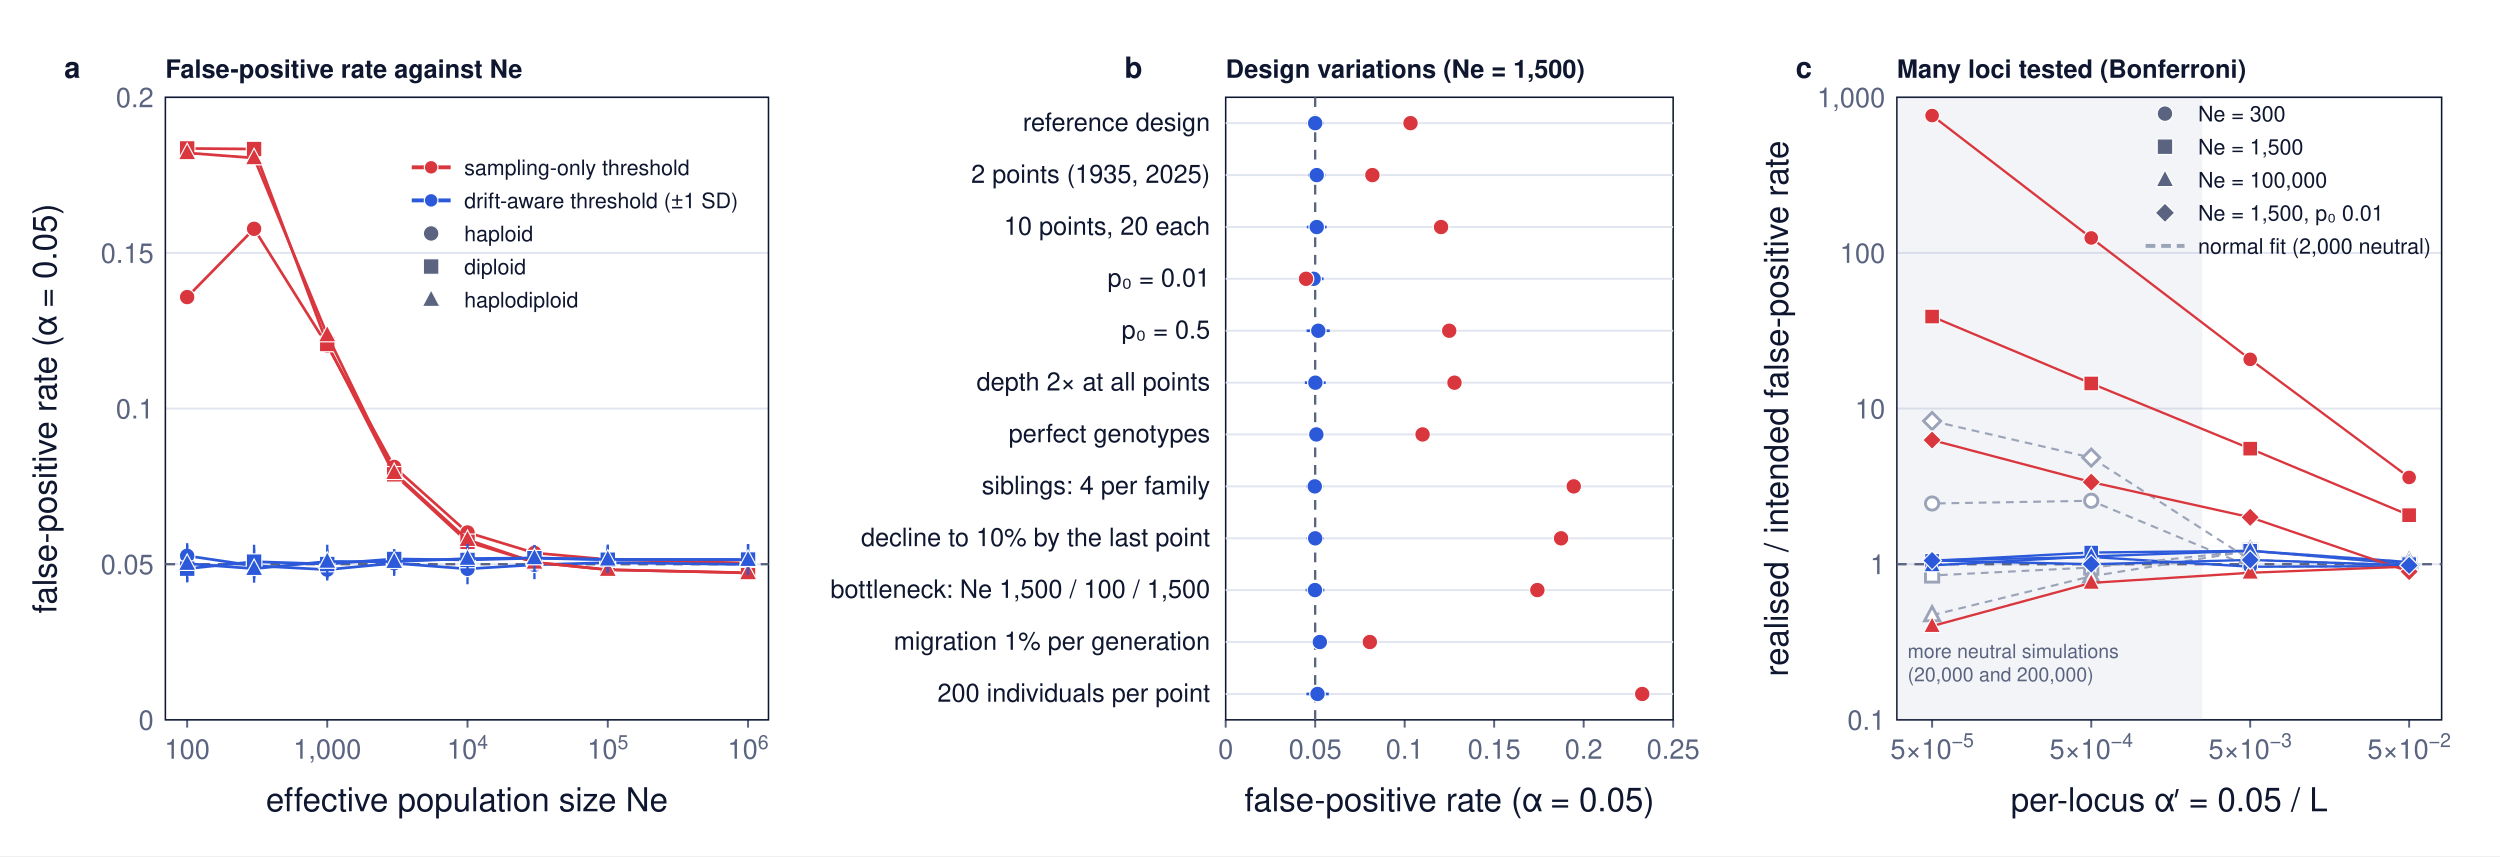
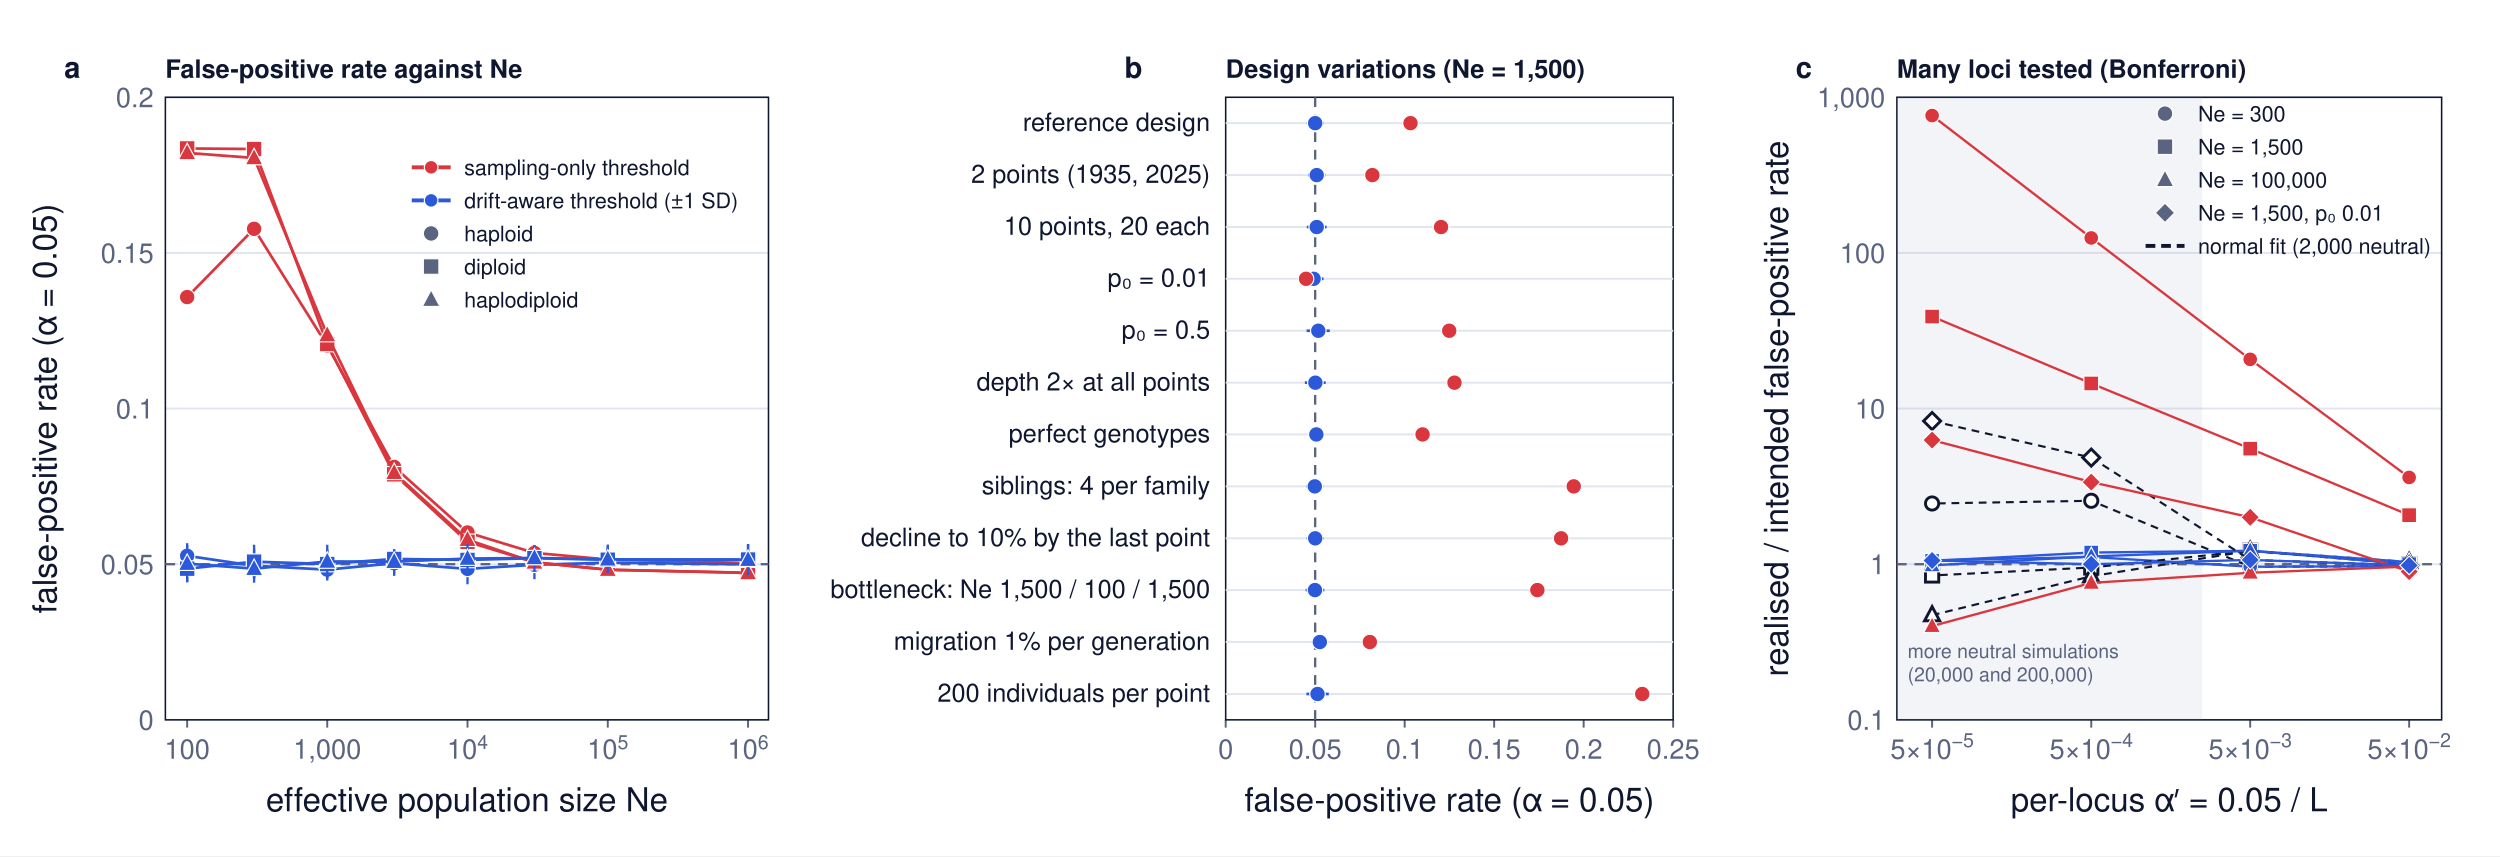
<svg xmlns="http://www.w3.org/2000/svg" width="1285" height="440" viewBox="0 0 1285 440" font-family="Helvetica,Arial,sans-serif">
  <defs>
    <g id="m0">
      <circle r="4" fill="#D9363E" stroke="#fff" stroke-width="0.6" />
    </g>
    <g id="m1">
      <circle r="4" fill="#2B59D9" stroke="#fff" stroke-width="0.6" />
    </g>
    <g id="m2">
      <rect x="-4" y="-4" width="8" height="8" fill="#D9363E" stroke="#fff" stroke-width="0.6" />
    </g>
    <g id="m3">
      <rect x="-4" y="-4" width="8" height="8" fill="#2B59D9" stroke="#fff" stroke-width="0.6" />
    </g>
    <g id="m4">
      <path d="M0 -5L4.5 3.5H-4.5Z" fill="#D9363E" stroke="#fff" stroke-width="0.6" />
    </g>
    <g id="m5">
      <path d="M0 -5L4.5 3.5H-4.5Z" fill="#2B59D9" stroke="#fff" stroke-width="0.6" />
    </g>
    <g id="m6">
      <circle r="3.5" fill="#D9363E" stroke="#fff" stroke-width="0.6" />
    </g>
    <g id="m7">
      <circle r="3.5" fill="#2B59D9" stroke="#fff" stroke-width="0.6" />
    </g>
    <g id="m8">
      <circle r="4" fill="#5A6480" stroke="#fff" stroke-width="0.6" />
    </g>
    <g id="m9">
      <rect x="-4" y="-4" width="8" height="8" fill="#5A6480" stroke="#fff" stroke-width="0.6" />
    </g>
    <g id="m10">
      <path d="M0 -5L4.5 3.5H-4.5Z" fill="#5A6480" stroke="#fff" stroke-width="0.6" />
    </g>
    <g id="m11">
-       <circle r="3.4" fill="#fff" stroke="#9AA3B8" stroke-width="1.5" />
+       <circle r="3.4" fill="#fff" stroke="#0F1730" stroke-width="1.5" />
    </g>
    <g id="m12">
      <circle r="3.8" fill="#D9363E" stroke="#fff" stroke-width="0.6" />
    </g>
    <g id="m13">
      <circle r="3.8" fill="#2B59D9" stroke="#fff" stroke-width="0.6" />
    </g>
    <g id="m14">
-       <rect x="-3.4" y="-3.4" width="6.8" height="6.8" fill="#fff" stroke="#9AA3B8" stroke-width="1.5" />
+       <rect x="-3.4" y="-3.4" width="6.8" height="6.8" fill="#fff" stroke="#0F1730" stroke-width="1.5" />
    </g>
    <g id="m15">
      <rect x="-3.8" y="-3.8" width="7.6" height="7.6" fill="#D9363E" stroke="#fff" stroke-width="0.6" />
    </g>
    <g id="m16">
      <rect x="-3.8" y="-3.8" width="7.6" height="7.6" fill="#2B59D9" stroke="#fff" stroke-width="0.6" />
    </g>
    <g id="m17">
-       <path d="M0 -4.4L3.9 2.9H-3.9Z" fill="#fff" stroke="#9AA3B8" stroke-width="1.5" />
+       <path d="M0 -4.4L3.9 2.9H-3.9Z" fill="#fff" stroke="#0F1730" stroke-width="1.5" />
    </g>
    <g id="m18">
      <path d="M0 -4.8L4.3 3.3H-4.3Z" fill="#D9363E" stroke="#fff" stroke-width="0.6" />
    </g>
    <g id="m19">
      <path d="M0 -4.8L4.3 3.3H-4.3Z" fill="#2B59D9" stroke="#fff" stroke-width="0.6" />
    </g>
    <g id="m20">
-       <path d="M0 -4.4L4.4 0L0 4.4L-4.4 0Z" fill="#fff" stroke="#9AA3B8" stroke-width="1.5" />
+       <path d="M0 -4.4L4.4 0L0 4.4L-4.4 0Z" fill="#fff" stroke="#0F1730" stroke-width="1.5" />
    </g>
    <g id="m21">
      <path d="M0 -4.8L4.8 0L0 4.8L-4.8 0Z" fill="#D9363E" stroke="#fff" stroke-width="0.6" />
    </g>
    <g id="m22">
      <path d="M0 -4.8L4.8 0L0 4.8L-4.8 0Z" fill="#2B59D9" stroke="#fff" stroke-width="0.6" />
    </g>
    <g id="m23">
      <path d="M0 -5L5 0L0 5L-5 0Z" fill="#5A6480" stroke="#fff" stroke-width="0.6" />
    </g>
  </defs>
  <rect width="1285" height="440" fill="#fff" />
  <text x="85.0" y="40.0" font-size="13" text-anchor="start" fill="#0F1730" font-weight="600">False-positive rate against Ne</text>
  <text x="33.0" y="40.0" font-size="15" text-anchor="start" fill="#0F1730" font-weight="700">a</text>
  <line x1="85" x2="395" y1="370.0" y2="370.0" stroke="#E1E5EF" />
  <text x="79" y="375.1" font-size="14" text-anchor="end" fill="#5A6480">0</text>
  <line x1="85" x2="395" y1="290.0" y2="290.0" stroke="#E1E5EF" />
  <text x="79" y="295.1" font-size="14" text-anchor="end" fill="#5A6480">0.05</text>
  <line x1="85" x2="395" y1="210.0" y2="210.0" stroke="#E1E5EF" />
  <text x="79" y="215.1" font-size="14" text-anchor="end" fill="#5A6480">0.1</text>
  <line x1="85" x2="395" y1="130.0" y2="130.0" stroke="#E1E5EF" />
  <text x="79" y="135.1" font-size="14" text-anchor="end" fill="#5A6480">0.15</text>
  <line x1="85" x2="395" y1="50.0" y2="50.0" stroke="#E1E5EF" />
  <text x="79" y="55.1" font-size="14" text-anchor="end" fill="#5A6480">0.2</text>
  <line x1="96.2" x2="96.2" y1="370" y2="374" stroke="#5A6480" />
  <text x="96.2" y="390" font-size="14" text-anchor="middle" fill="#5A6480">100</text>
  <line x1="168.2" x2="168.2" y1="370" y2="374" stroke="#5A6480" />
  <text x="168.2" y="390" font-size="14" text-anchor="middle" fill="#5A6480">1,000</text>
  <line x1="240.3" x2="240.3" y1="370" y2="374" stroke="#5A6480" />
  <text x="240.3" y="390" font-size="14" text-anchor="middle" fill="#5A6480">10<tspan dy="-5" font-size="10">4</tspan>
  </text>
  <line x1="312.4" x2="312.4" y1="370" y2="374" stroke="#5A6480" />
  <text x="312.4" y="390" font-size="14" text-anchor="middle" fill="#5A6480">10<tspan dy="-5" font-size="10">5</tspan>
  </text>
  <line x1="384.5" x2="384.5" y1="370" y2="374" stroke="#5A6480" />
  <text x="384.5" y="390" font-size="14" text-anchor="middle" fill="#5A6480">10<tspan dy="-5" font-size="10">6</tspan>
  </text>
  <rect x="85" y="50" width="310" height="320" fill="none" stroke="#0F1730" stroke-width=".8" />
  <text x="240.0" y="417.0" font-size="17" text-anchor="middle" fill="#0F1730">effective population size Ne</text>
  <text x="29.0" y="210.0" font-size="17" text-anchor="middle" fill="#0F1730" transform="rotate(-90 29.0 210.0)">false-positive rate (α = 0.05)</text>
  <path d="M85.0 290.0L395.0 290.0" fill="none" stroke="#5A6480" stroke-width="1.2" stroke-dasharray="5 4" stroke-opacity="1" />
  <path d="M96.2 152.7L130.6 117.6L168.2 177.6L202.6 240.0L240.3 273.7L274.7 284.2L312.4 287.6L384.5 289.4" fill="none" stroke="#D9363E" stroke-width="1.4" stroke-opacity="1" />
  <use href="#m0" x="96.2" y="152.7" />
  <use href="#m0" x="130.6" y="117.6" />
  <use href="#m0" x="168.2" y="177.6" />
  <use href="#m0" x="202.6" y="240.0" />
  <use href="#m0" x="240.3" y="273.7" />
  <use href="#m0" x="274.7" y="284.2" />
  <use href="#m0" x="312.4" y="287.6" />
  <use href="#m0" x="384.5" y="289.4" />
  <line x1="96.2" x2="96.2" y1="292.2" y2="279.2" stroke="#2B59D9" stroke-width="1.2" />
  <line x1="130.6" x2="130.6" y1="299.5" y2="282.1" stroke="#2B59D9" stroke-width="1.2" />
  <line x1="168.2" x2="168.2" y1="298.4" y2="287.1" stroke="#2B59D9" stroke-width="1.2" />
  <line x1="202.6" x2="202.6" y1="296.0" y2="283.0" stroke="#2B59D9" stroke-width="1.2" />
  <line x1="240.3" x2="240.3" y1="300.3" y2="284.5" stroke="#2B59D9" stroke-width="1.2" />
  <line x1="274.7" x2="274.7" y1="297.7" y2="282.9" stroke="#2B59D9" stroke-width="1.2" />
  <line x1="312.4" x2="312.4" y1="296.7" y2="281.7" stroke="#2B59D9" stroke-width="1.2" />
  <line x1="384.5" x2="384.5" y1="297.4" y2="282.8" stroke="#2B59D9" stroke-width="1.2" />
  <path d="M96.2 285.7L130.6 290.8L168.2 292.8L202.6 289.5L240.3 292.4L274.7 290.3L312.4 289.2L384.5 290.1" fill="none" stroke="#2B59D9" stroke-width="1.4" stroke-opacity="1" />
  <use href="#m1" x="96.2" y="285.7" />
  <use href="#m1" x="130.6" y="290.8" />
  <use href="#m1" x="168.2" y="292.8" />
  <use href="#m1" x="202.6" y="289.5" />
  <use href="#m1" x="240.3" y="292.4" />
  <use href="#m1" x="274.7" y="290.3" />
  <use href="#m1" x="312.4" y="289.2" />
  <use href="#m1" x="384.5" y="290.1" />
  <path d="M96.2 76.3L130.6 76.6L168.2 176.8L202.6 243.8L240.3 278.5L274.7 289.0L312.4 292.9L384.5 294.4" fill="none" stroke="#D9363E" stroke-width="1.4" stroke-opacity="1" />
  <use href="#m2" x="96.2" y="76.3" />
  <use href="#m2" x="130.6" y="76.6" />
  <use href="#m2" x="168.2" y="176.8" />
  <use href="#m2" x="202.6" y="243.8" />
  <use href="#m2" x="240.3" y="278.5" />
  <use href="#m2" x="274.7" y="289.0" />
  <use href="#m2" x="312.4" y="292.9" />
  <use href="#m2" x="384.5" y="294.4" />
  <line x1="96.2" x2="96.2" y1="299.3" y2="285.3" stroke="#2B59D9" stroke-width="1.2" />
  <line x1="130.6" x2="130.6" y1="297.4" y2="280.0" stroke="#2B59D9" stroke-width="1.2" />
  <line x1="168.2" x2="168.2" y1="297.4" y2="282.3" stroke="#2B59D9" stroke-width="1.2" />
  <line x1="202.6" x2="202.6" y1="292.4" y2="282.2" stroke="#2B59D9" stroke-width="1.2" />
  <line x1="240.3" x2="240.3" y1="294.9" y2="280.8" stroke="#2B59D9" stroke-width="1.2" />
  <line x1="274.7" x2="274.7" y1="293.6" y2="280.2" stroke="#2B59D9" stroke-width="1.2" />
  <line x1="312.4" x2="312.4" y1="295.4" y2="279.9" stroke="#2B59D9" stroke-width="1.2" />
  <line x1="384.5" x2="384.5" y1="295.6" y2="279.6" stroke="#2B59D9" stroke-width="1.2" />
  <path d="M96.2 292.3L130.6 288.7L168.2 289.9L202.6 287.3L240.3 287.8L274.7 286.9L312.4 287.7L384.5 287.6" fill="none" stroke="#2B59D9" stroke-width="1.4" stroke-opacity="1" />
  <use href="#m3" x="96.2" y="292.3" />
  <use href="#m3" x="130.6" y="288.7" />
  <use href="#m3" x="168.2" y="289.9" />
  <use href="#m3" x="202.6" y="287.3" />
  <use href="#m3" x="240.3" y="287.8" />
  <use href="#m3" x="274.7" y="286.9" />
  <use href="#m3" x="312.4" y="287.7" />
  <use href="#m3" x="384.5" y="287.6" />
  <path d="M96.2 78.6L130.6 81.2L168.2 172.2L202.6 243.0L240.3 277.4L274.7 289.1L312.4 292.8L384.5 294.5" fill="none" stroke="#D9363E" stroke-width="1.4" stroke-opacity="1" />
  <use href="#m4" x="96.2" y="78.6" />
  <use href="#m4" x="130.6" y="81.2" />
  <use href="#m4" x="168.2" y="172.2" />
  <use href="#m4" x="202.6" y="243.0" />
  <use href="#m4" x="240.3" y="277.4" />
  <use href="#m4" x="274.7" y="289.1" />
  <use href="#m4" x="312.4" y="292.8" />
  <use href="#m4" x="384.5" y="294.5" />
  <line x1="96.2" x2="96.2" y1="299.2" y2="280.2" stroke="#2B59D9" stroke-width="1.2" />
  <line x1="130.6" x2="130.6" y1="297.2" y2="287.4" stroke="#2B59D9" stroke-width="1.2" />
  <line x1="168.2" x2="168.2" y1="297.2" y2="280.0" stroke="#2B59D9" stroke-width="1.2" />
  <line x1="202.6" x2="202.6" y1="294.8" y2="282.7" stroke="#2B59D9" stroke-width="1.2" />
  <line x1="240.3" x2="240.3" y1="294.6" y2="279.6" stroke="#2B59D9" stroke-width="1.2" />
  <line x1="274.7" x2="274.7" y1="293.5" y2="280.1" stroke="#2B59D9" stroke-width="1.2" />
  <line x1="312.4" x2="312.4" y1="294.4" y2="280.7" stroke="#2B59D9" stroke-width="1.2" />
  <line x1="384.5" x2="384.5" y1="295.6" y2="279.8" stroke="#2B59D9" stroke-width="1.2" />
  <path d="M96.2 289.7L130.6 292.3L168.2 288.6L202.6 288.7L240.3 287.1L274.7 286.8L312.4 287.5L384.5 287.7" fill="none" stroke="#2B59D9" stroke-width="1.4" stroke-opacity="1" />
  <use href="#m5" x="96.2" y="289.7" />
  <use href="#m5" x="130.6" y="292.3" />
  <use href="#m5" x="168.2" y="288.6" />
  <use href="#m5" x="202.6" y="288.7" />
  <use href="#m5" x="240.3" y="287.1" />
  <use href="#m5" x="274.7" y="286.8" />
  <use href="#m5" x="312.4" y="287.5" />
  <use href="#m5" x="384.5" y="287.7" />
  <line x1="211.634" x2="231.634" y1="86" y2="86" stroke="#D9363E" stroke-width="2" />
  <use href="#m6" x="221.6" y="86.0" />
  <text x="238.6" y="90.0" font-size="11" text-anchor="start" fill="#0F1730">sampling-only threshold</text>
  <line x1="211.634" x2="231.634" y1="103" y2="103" stroke="#2B59D9" stroke-width="2" />
  <use href="#m7" x="221.6" y="103.0" />
  <text x="238.6" y="107.0" font-size="11" text-anchor="start" fill="#0F1730">drift-aware threshold (±1 SD)</text>
  <use href="#m8" x="221.6" y="120.0" />
  <text x="238.6" y="124.0" font-size="11" text-anchor="start" fill="#0F1730">haploid</text>
  <use href="#m9" x="221.6" y="137.0" />
  <text x="238.6" y="141.0" font-size="11" text-anchor="start" fill="#0F1730">diploid</text>
  <use href="#m10" x="221.6" y="154.0" />
  <text x="238.6" y="158.0" font-size="11" text-anchor="start" fill="#0F1730">haplodiploid</text>
  <text x="630.0" y="40.0" font-size="13" text-anchor="start" fill="#0F1730" font-weight="600">Design variations (Ne = 1,500)</text>
  <text x="578.0" y="40.0" font-size="15" text-anchor="start" fill="#0F1730" font-weight="700">b</text>
  <line x1="630.0" x2="630.0" y1="370" y2="374" stroke="#5A6480" />
  <text x="630.0" y="390" font-size="14" text-anchor="middle" fill="#5A6480">0</text>
  <line x1="676.0" x2="676.0" y1="370" y2="374" stroke="#5A6480" />
  <text x="676.0" y="390" font-size="14" text-anchor="middle" fill="#5A6480">0.05</text>
  <line x1="722.0" x2="722.0" y1="370" y2="374" stroke="#5A6480" />
  <text x="722.0" y="390" font-size="14" text-anchor="middle" fill="#5A6480">0.1</text>
  <line x1="768.0" x2="768.0" y1="370" y2="374" stroke="#5A6480" />
  <text x="768.0" y="390" font-size="14" text-anchor="middle" fill="#5A6480">0.15</text>
  <line x1="814.0" x2="814.0" y1="370" y2="374" stroke="#5A6480" />
  <text x="814.0" y="390" font-size="14" text-anchor="middle" fill="#5A6480">0.2</text>
  <line x1="860.0" x2="860.0" y1="370" y2="374" stroke="#5A6480" />
  <text x="860.0" y="390" font-size="14" text-anchor="middle" fill="#5A6480">0.25</text>
  <rect x="630" y="50" width="230" height="320" fill="none" stroke="#0F1730" stroke-width=".8" />
  <text x="745.0" y="417.0" font-size="17" text-anchor="middle" fill="#0F1730">false-positive rate (α = 0.05)</text>
  <path d="M676.0 370.0L676.0 50.0" fill="none" stroke="#5A6480" stroke-width="1.2" stroke-dasharray="5 4" stroke-opacity="1" />
  <line x1="630" x2="860" y1="63.3" y2="63.3" stroke="#E1E5EF" />
  <text x="622.0" y="67.3" font-size="13" text-anchor="end" fill="#0F1730">reference design</text>
  <line x1="671.7" x2="680.3" y1="63.3" y2="63.3" stroke="#2B59D9" stroke-width="1.4" />
  <use href="#m1" x="676.0" y="63.3" />
  <use href="#m0" x="725.0" y="63.3" />
  <line x1="630" x2="860" y1="90.0" y2="90.0" stroke="#E1E5EF" />
  <text x="622.0" y="94.0" font-size="13" text-anchor="end" fill="#0F1730">2 points (1935, 2025)</text>
  <line x1="672.3" x2="681.2" y1="90.0" y2="90.0" stroke="#2B59D9" stroke-width="1.4" />
  <use href="#m1" x="676.8" y="90.0" />
  <use href="#m0" x="705.4" y="90.0" />
  <line x1="630" x2="860" y1="116.7" y2="116.7" stroke="#E1E5EF" />
  <text x="622.0" y="120.7" font-size="13" text-anchor="end" fill="#0F1730">10 points, 20 each</text>
  <line x1="671.7" x2="681.9" y1="116.7" y2="116.7" stroke="#2B59D9" stroke-width="1.4" />
  <use href="#m1" x="676.8" y="116.7" />
  <use href="#m0" x="740.7" y="116.7" />
  <line x1="630" x2="860" y1="143.3" y2="143.3" stroke="#E1E5EF" />
  <text x="622.0" y="147.3" font-size="13" text-anchor="end" fill="#0F1730">p₀ = 0.01</text>
  <line x1="670.2" x2="680.3" y1="143.3" y2="143.3" stroke="#2B59D9" stroke-width="1.4" />
  <use href="#m1" x="675.2" y="143.3" />
  <use href="#m0" x="671.3" y="143.3" />
  <line x1="630" x2="860" y1="170.0" y2="170.0" stroke="#E1E5EF" />
  <text x="622.0" y="174.0" font-size="13" text-anchor="end" fill="#0F1730">p₀ = 0.5</text>
  <line x1="671.6" x2="683.5" y1="170.0" y2="170.0" stroke="#2B59D9" stroke-width="1.4" />
  <use href="#m1" x="677.6" y="170.0" />
  <use href="#m0" x="744.9" y="170.0" />
  <line x1="630" x2="860" y1="196.7" y2="196.7" stroke="#E1E5EF" />
  <text x="622.0" y="200.7" font-size="13" text-anchor="end" fill="#0F1730">depth 2× at all points</text>
  <line x1="670.7" x2="681.4" y1="196.7" y2="196.7" stroke="#2B59D9" stroke-width="1.4" />
  <use href="#m1" x="676.1" y="196.7" />
  <use href="#m0" x="747.6" y="196.7" />
  <line x1="630" x2="860" y1="223.3" y2="223.3" stroke="#E1E5EF" />
  <text x="622.0" y="227.3" font-size="13" text-anchor="end" fill="#0F1730">perfect genotypes</text>
  <line x1="673.0" x2="680.2" y1="223.3" y2="223.3" stroke="#2B59D9" stroke-width="1.4" />
  <use href="#m1" x="676.6" y="223.3" />
  <use href="#m0" x="731.2" y="223.3" />
  <line x1="630" x2="860" y1="250.0" y2="250.0" stroke="#E1E5EF" />
  <text x="622.0" y="254.0" font-size="13" text-anchor="end" fill="#0F1730">siblings: 4 per family</text>
  <line x1="671.5" x2="680.1" y1="250.0" y2="250.0" stroke="#2B59D9" stroke-width="1.4" />
  <use href="#m1" x="675.8" y="250.0" />
  <use href="#m0" x="808.9" y="250.0" />
  <line x1="630" x2="860" y1="276.7" y2="276.7" stroke="#E1E5EF" />
  <text x="622.0" y="280.7" font-size="13" text-anchor="end" fill="#0F1730">decline to 10% by the last point</text>
  <line x1="671.6" x2="680.4" y1="276.7" y2="276.7" stroke="#2B59D9" stroke-width="1.4" />
  <use href="#m1" x="676.0" y="276.7" />
  <use href="#m0" x="802.4" y="276.7" />
  <line x1="630" x2="860" y1="303.3" y2="303.3" stroke="#E1E5EF" />
  <text x="622.0" y="307.3" font-size="13" text-anchor="end" fill="#0F1730">bottleneck: Ne 1,500 / 100 / 1,500</text>
  <line x1="671.1" x2="680.7" y1="303.3" y2="303.3" stroke="#2B59D9" stroke-width="1.4" />
  <use href="#m1" x="675.9" y="303.3" />
  <use href="#m0" x="790.2" y="303.3" />
  <line x1="630" x2="860" y1="330.0" y2="330.0" stroke="#E1E5EF" />
  <text x="622.0" y="334.0" font-size="13" text-anchor="end" fill="#0F1730">migration 1% per generation</text>
  <line x1="674.3" x2="682.4" y1="330.0" y2="330.0" stroke="#2B59D9" stroke-width="1.4" />
  <use href="#m1" x="678.4" y="330.0" />
  <use href="#m0" x="704.1" y="330.0" />
  <line x1="630" x2="860" y1="356.7" y2="356.7" stroke="#E1E5EF" />
  <text x="622.0" y="360.7" font-size="13" text-anchor="end" fill="#0F1730">200 individuals per point</text>
  <line x1="671.5" x2="683.0" y1="356.7" y2="356.7" stroke="#2B59D9" stroke-width="1.4" />
  <use href="#m1" x="677.2" y="356.7" />
  <use href="#m0" x="844.1" y="356.7" />
  <text x="975.0" y="40.0" font-size="13" text-anchor="start" fill="#0F1730" font-weight="600">Many loci tested (Bonferroni)</text>
  <text x="923.0" y="40.0" font-size="15" text-anchor="start" fill="#0F1730" font-weight="700">c</text>
  <line x1="975" x2="1255" y1="370.0" y2="370.0" stroke="#E1E5EF" />
  <text x="969" y="375.1" font-size="14" text-anchor="end" fill="#5A6480">0.1</text>
  <line x1="975" x2="1255" y1="290.0" y2="290.0" stroke="#E1E5EF" />
  <text x="969" y="295.1" font-size="14" text-anchor="end" fill="#5A6480">1</text>
  <line x1="975" x2="1255" y1="210.0" y2="210.0" stroke="#E1E5EF" />
  <text x="969" y="215.1" font-size="14" text-anchor="end" fill="#5A6480">10</text>
  <line x1="975" x2="1255" y1="130.0" y2="130.0" stroke="#E1E5EF" />
  <text x="969" y="135.1" font-size="14" text-anchor="end" fill="#5A6480">100</text>
  <line x1="975" x2="1255" y1="50.0" y2="50.0" stroke="#E1E5EF" />
  <text x="969" y="55.1" font-size="14" text-anchor="end" fill="#5A6480">1,000</text>
  <line x1="993.1" x2="993.1" y1="370" y2="374" stroke="#5A6480" />
  <text x="993.1" y="390" font-size="14" text-anchor="middle" fill="#5A6480">5×10<tspan dy="-6" font-size="10">−5</tspan>
  </text>
  <line x1="1074.9" x2="1074.9" y1="370" y2="374" stroke="#5A6480" />
  <text x="1074.9" y="390" font-size="14" text-anchor="middle" fill="#5A6480">5×10<tspan dy="-6" font-size="10">−4</tspan>
  </text>
  <line x1="1156.6" x2="1156.6" y1="370" y2="374" stroke="#5A6480" />
  <text x="1156.6" y="390" font-size="14" text-anchor="middle" fill="#5A6480">5×10<tspan dy="-6" font-size="10">−3</tspan>
  </text>
  <line x1="1238.3" x2="1238.3" y1="370" y2="374" stroke="#5A6480" />
  <text x="1238.3" y="390" font-size="14" text-anchor="middle" fill="#5A6480">5×10<tspan dy="-6" font-size="10">−2</tspan>
  </text>
  <rect x="975" y="50" width="280" height="320" fill="none" stroke="#0F1730" stroke-width=".8" />
  <text x="1115.0" y="417.0" font-size="17" text-anchor="middle" fill="#0F1730">per-locus α′ = 0.05 / L</text>
  <text x="919.0" y="210.0" font-size="17" text-anchor="middle" fill="#0F1730" transform="rotate(-90 919.0 210.0)">realised / intended false-positive rate</text>
  <rect x="975.0" y="50" width="157.0" height="320" fill="#9AA3B8" fill-opacity=".12" />
  <text x="980.5" y="338.2" font-size="10" text-anchor="start" fill="#5A6480">more neutral simulations</text>
  <text x="980.5" y="350.2" font-size="10" text-anchor="start" fill="#5A6480">(20,000 and 200,000)</text>
  <path d="M975.0 290.0L1255.0 290.0" fill="none" stroke="#5A6480" stroke-width="1.2" stroke-dasharray="5 4" stroke-opacity="1" />
-   <path d="M1238.3 291.0L1156.6 291.3L1074.9 257.4L993.1 258.8" fill="none" stroke="#9AA3B8" stroke-width="1.1" stroke-dasharray="4 3" stroke-opacity="1" />
+   <path d="M1238.3 291.0L1156.6 291.3L1074.9 257.4L993.1 258.8" fill="none" stroke="#0F1730" stroke-width="1.1" stroke-dasharray="4 3" stroke-opacity="1" />
  <use href="#m11" x="1238.3" y="291.0" />
  <use href="#m11" x="1156.6" y="291.3" />
  <use href="#m11" x="1074.9" y="257.4" />
  <use href="#m11" x="993.1" y="258.8" />
  <path d="M1238.3 245.4L1156.6 184.7L1074.9 122.3L993.1 59.4" fill="none" stroke="#D9363E" stroke-width="1.2" stroke-opacity="1" />
  <use href="#m12" x="1238.3" y="245.4" />
  <use href="#m12" x="1156.6" y="184.7" />
  <use href="#m12" x="1074.9" y="122.3" />
  <use href="#m12" x="993.1" y="59.4" />
  <path d="M1238.3 291.0L1156.6 291.3L1074.9 286.3L993.1 288.0" fill="none" stroke="#2B59D9" stroke-width="1.2" stroke-opacity="1" />
  <use href="#m13" x="1238.3" y="291.0" />
  <use href="#m13" x="1156.6" y="291.3" />
  <use href="#m13" x="1074.9" y="286.3" />
  <use href="#m13" x="993.1" y="288.0" />
-   <path d="M1238.3 290.0L1156.6 283.1L1074.9 291.7L993.1 295.8" fill="none" stroke="#9AA3B8" stroke-width="1.1" stroke-dasharray="4 3" stroke-opacity="1" />
+   <path d="M1238.3 290.0L1156.6 283.1L1074.9 291.7L993.1 295.8" fill="none" stroke="#0F1730" stroke-width="1.1" stroke-dasharray="4 3" stroke-opacity="1" />
  <use href="#m14" x="1238.3" y="290.0" />
  <use href="#m14" x="1156.6" y="283.1" />
  <use href="#m14" x="1074.9" y="291.7" />
  <use href="#m14" x="993.1" y="295.8" />
  <path d="M1238.3 264.8L1156.6 230.6L1074.9 197.1L993.1 162.7" fill="none" stroke="#D9363E" stroke-width="1.2" stroke-opacity="1" />
  <use href="#m15" x="1238.3" y="264.8" />
  <use href="#m15" x="1156.6" y="230.6" />
  <use href="#m15" x="1074.9" y="197.1" />
  <use href="#m15" x="993.1" y="162.7" />
  <path d="M1238.3 290.0L1156.6 283.1L1074.9 284.0L993.1 288.3" fill="none" stroke="#2B59D9" stroke-width="1.2" stroke-opacity="1" />
  <use href="#m16" x="1238.3" y="290.0" />
  <use href="#m16" x="1156.6" y="283.1" />
  <use href="#m16" x="1074.9" y="284.0" />
  <use href="#m16" x="993.1" y="288.3" />
-   <path d="M1238.3 288.9L1156.6 283.1L1074.9 296.2L993.1 316.2" fill="none" stroke="#9AA3B8" stroke-width="1.1" stroke-dasharray="4 3" stroke-opacity="1" />
+   <path d="M1238.3 288.9L1156.6 283.1L1074.9 296.2L993.1 316.2" fill="none" stroke="#0F1730" stroke-width="1.1" stroke-dasharray="4 3" stroke-opacity="1" />
  <use href="#m17" x="1238.3" y="288.9" />
  <use href="#m17" x="1156.6" y="283.1" />
  <use href="#m17" x="1074.9" y="296.2" />
  <use href="#m17" x="993.1" y="316.2" />
  <path d="M1238.3 291.2L1156.6 294.4L1074.9 299.6L993.1 321.8" fill="none" stroke="#D9363E" stroke-width="1.2" stroke-opacity="1" />
  <use href="#m18" x="1238.3" y="291.2" />
  <use href="#m18" x="1156.6" y="294.4" />
  <use href="#m18" x="1074.9" y="299.6" />
  <use href="#m18" x="993.1" y="321.8" />
  <path d="M1238.3 288.9L1156.6 283.1L1074.9 286.0L993.1 290.6" fill="none" stroke="#2B59D9" stroke-width="1.2" stroke-opacity="1" />
  <use href="#m19" x="1238.3" y="288.9" />
  <use href="#m19" x="1156.6" y="283.1" />
  <use href="#m19" x="1074.9" y="286.0" />
  <use href="#m19" x="993.1" y="290.6" />
-   <path d="M1238.3 290.6L1156.6 287.8L1074.9 235.2L993.1 216.4" fill="none" stroke="#9AA3B8" stroke-width="1.1" stroke-dasharray="4 3" stroke-opacity="1" />
+   <path d="M1238.3 290.6L1156.6 287.8L1074.9 235.2L993.1 216.4" fill="none" stroke="#0F1730" stroke-width="1.1" stroke-dasharray="4 3" stroke-opacity="1" />
  <use href="#m20" x="1238.3" y="290.6" />
  <use href="#m20" x="1156.6" y="287.8" />
  <use href="#m20" x="1074.9" y="235.2" />
  <use href="#m20" x="993.1" y="216.4" />
  <path d="M1238.3 293.8L1156.6 265.9L1074.9 247.8L993.1 226.2" fill="none" stroke="#D9363E" stroke-width="1.2" stroke-opacity="1" />
  <use href="#m21" x="1238.3" y="293.8" />
  <use href="#m21" x="1156.6" y="265.9" />
  <use href="#m21" x="1074.9" y="247.8" />
  <use href="#m21" x="993.1" y="226.2" />
  <path d="M1238.3 290.6L1156.6 287.8L1074.9 290.0L993.1 288.1" fill="none" stroke="#2B59D9" stroke-width="1.2" stroke-opacity="1" />
  <use href="#m22" x="1238.3" y="290.6" />
  <use href="#m22" x="1156.6" y="287.8" />
  <use href="#m22" x="1074.9" y="290.0" />
  <use href="#m22" x="993.1" y="288.1" />
  <use href="#m8" x="1112.8" y="58.4" />
  <text x="1129.8" y="62.4" font-size="11" text-anchor="start" fill="#0F1730">Ne = 300</text>
  <use href="#m9" x="1112.8" y="75.4" />
  <text x="1129.8" y="79.4" font-size="11" text-anchor="start" fill="#0F1730">Ne = 1,500</text>
  <use href="#m10" x="1112.8" y="92.4" />
  <text x="1129.8" y="96.4" font-size="11" text-anchor="start" fill="#0F1730">Ne = 100,000</text>
  <use href="#m23" x="1112.8" y="109.4" />
  <text x="1129.8" y="113.4" font-size="11" text-anchor="start" fill="#0F1730">Ne = 1,500, p₀ 0.01</text>
-   <line x1="1102.846" x2="1122.846" y1="126.392" y2="126.392" stroke="#9AA3B8" stroke-width="2" stroke-dasharray="5 3" />
+   <line x1="1102.846" x2="1122.846" y1="126.392" y2="126.392" stroke="#0F1730" stroke-width="2" stroke-dasharray="5 3" />
  <text x="1129.8" y="130.4" font-size="11" text-anchor="start" fill="#0F1730">normal fit (2,000 neutral)</text>
</svg>
